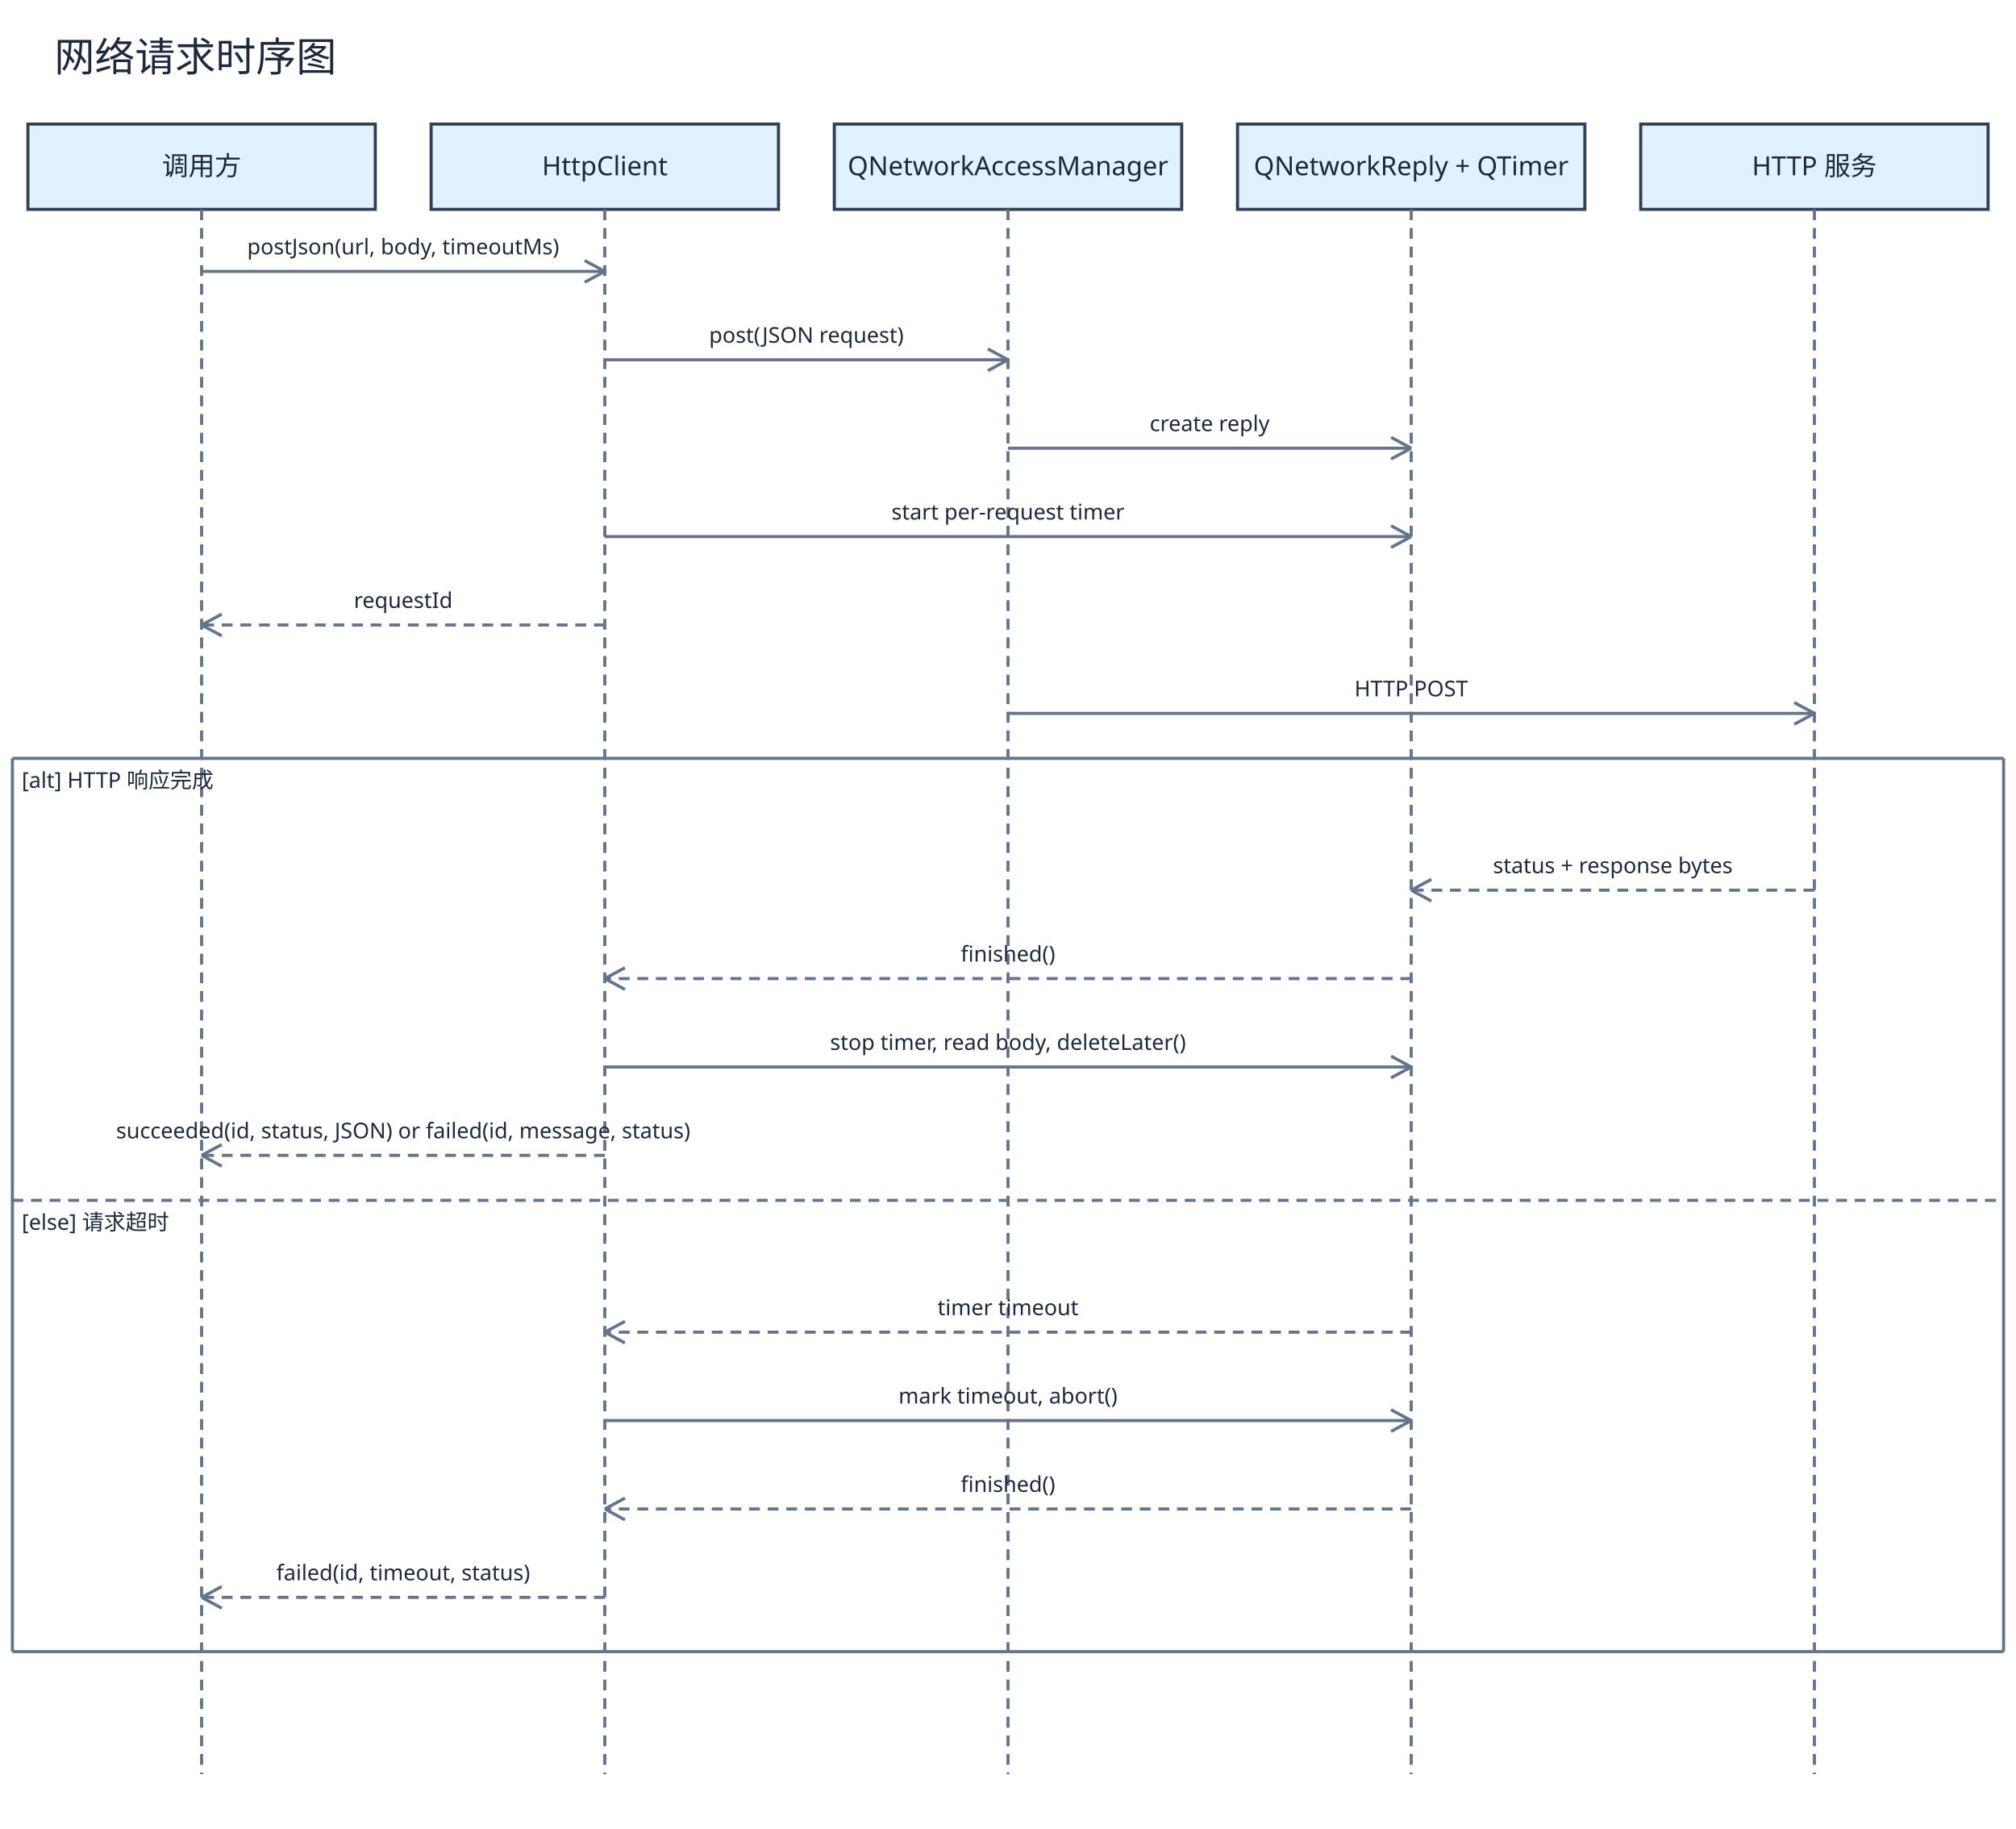
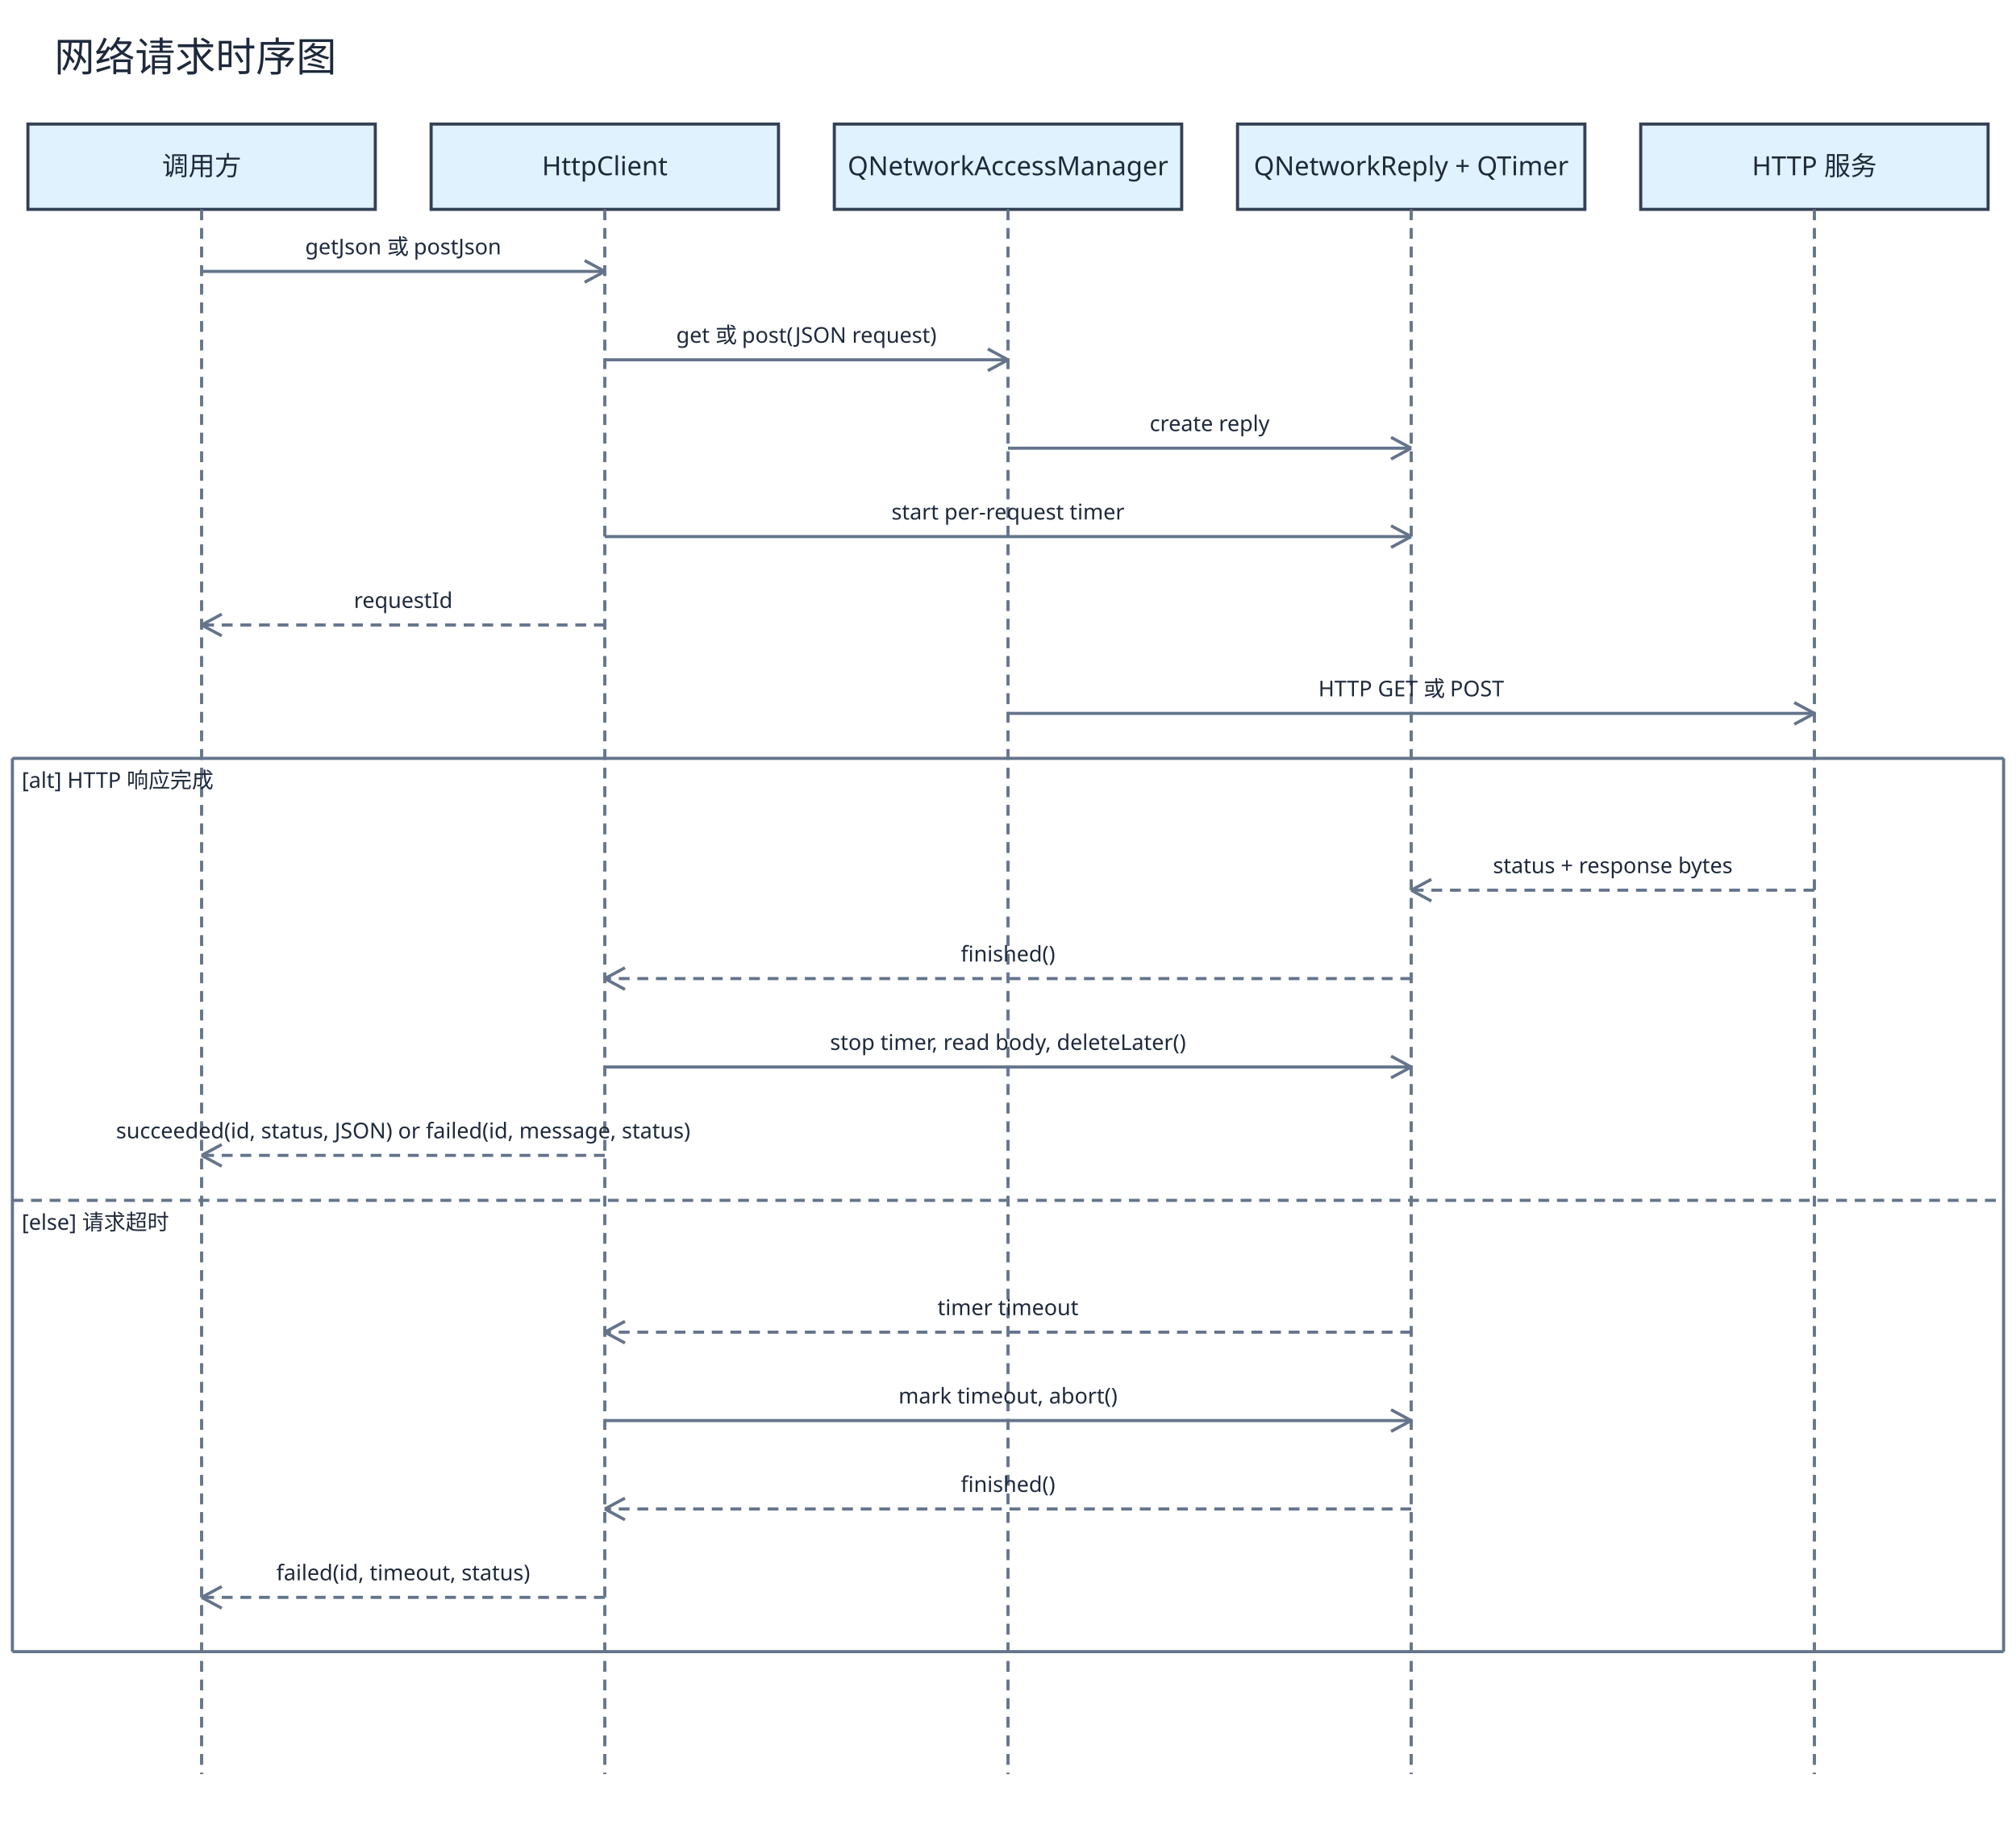
<svg xmlns="http://www.w3.org/2000/svg" width="1300" height="1179" viewBox="0 0 1300 1179">
  <text x="35" y="46" fill="#1e293b" font-family="Microsoft YaHei, sans-serif" font-size="26" text-anchor="start">网络请求时序图</text>
  <rect x="18.0" y="80" width="224" height="55" fill="#e0f2fe" stroke="#334155" stroke-width="2" />
  <text x="130.0" y="113" fill="#1e293b" font-family="Microsoft YaHei, sans-serif" font-size="17" text-anchor="middle">调用方</text>
  <line x1="130.0" y1="135" x2="130.0" y2="1144" stroke="#64748b" stroke-width="2" stroke-dasharray="7 5" />
  <rect x="278.0" y="80" width="224" height="55" fill="#e0f2fe" stroke="#334155" stroke-width="2" />
  <text x="390.0" y="113" fill="#1e293b" font-family="Microsoft YaHei, sans-serif" font-size="17" text-anchor="middle">HttpClient</text>
  <line x1="390.0" y1="135" x2="390.0" y2="1144" stroke="#64748b" stroke-width="2" stroke-dasharray="7 5" />
  <rect x="538.0" y="80" width="224" height="55" fill="#e0f2fe" stroke="#334155" stroke-width="2" />
  <text x="650.0" y="113" fill="#1e293b" font-family="Microsoft YaHei, sans-serif" font-size="17" text-anchor="middle">QNetworkAccessManager</text>
  <line x1="650.0" y1="135" x2="650.0" y2="1144" stroke="#64748b" stroke-width="2" stroke-dasharray="7 5" />
  <rect x="798.0" y="80" width="224" height="55" fill="#e0f2fe" stroke="#334155" stroke-width="2" />
  <text x="910.0" y="113" fill="#1e293b" font-family="Microsoft YaHei, sans-serif" font-size="17" text-anchor="middle">QNetworkReply + QTimer</text>
  <line x1="910.0" y1="135" x2="910.0" y2="1144" stroke="#64748b" stroke-width="2" stroke-dasharray="7 5" />
  <rect x="1058.0" y="80" width="224" height="55" fill="#e0f2fe" stroke="#334155" stroke-width="2" />
  <text x="1170.0" y="113" fill="#1e293b" font-family="Microsoft YaHei, sans-serif" font-size="17" text-anchor="middle">HTTP 服务</text>
  <line x1="1170.0" y1="135" x2="1170.0" y2="1144" stroke="#64748b" stroke-width="2" stroke-dasharray="7 5" />
  <line x1="130.0" y1="175" x2="390.0" y2="175" stroke="#64748b" stroke-width="2" />
  <line x1="390.0" y1="175" x2="377.0" y2="182.0" stroke="#64748b" stroke-width="2" />
  <line x1="390.0" y1="175" x2="377.0" y2="168.0" stroke="#64748b" stroke-width="2" />
-   <text x="260.0" y="164" fill="#1e293b" font-family="Microsoft YaHei, sans-serif" font-size="14" text-anchor="middle">postJson(url, body, timeoutMs)</text>
+   <text x="260.0" y="164" fill="#1e293b" font-family="Microsoft YaHei, sans-serif" font-size="14" text-anchor="middle">getJson 或 postJson</text>
  <line x1="390.0" y1="232" x2="650.0" y2="232" stroke="#64748b" stroke-width="2" />
  <line x1="650.0" y1="232" x2="637.0" y2="239.0" stroke="#64748b" stroke-width="2" />
  <line x1="650.0" y1="232" x2="637.0" y2="225.0" stroke="#64748b" stroke-width="2" />
-   <text x="520.0" y="221" fill="#1e293b" font-family="Microsoft YaHei, sans-serif" font-size="14" text-anchor="middle">post(JSON request)</text>
+   <text x="520.0" y="221" fill="#1e293b" font-family="Microsoft YaHei, sans-serif" font-size="14" text-anchor="middle">get 或 post(JSON request)</text>
  <line x1="650.0" y1="289" x2="910.0" y2="289" stroke="#64748b" stroke-width="2" />
  <line x1="910.0" y1="289" x2="897.0" y2="296.0" stroke="#64748b" stroke-width="2" />
  <line x1="910.0" y1="289" x2="897.0" y2="282.0" stroke="#64748b" stroke-width="2" />
  <text x="780.0" y="278" fill="#1e293b" font-family="Microsoft YaHei, sans-serif" font-size="14" text-anchor="middle">create reply</text>
  <line x1="390.0" y1="346" x2="910.0" y2="346" stroke="#64748b" stroke-width="2" />
  <line x1="910.0" y1="346" x2="897.0" y2="353.0" stroke="#64748b" stroke-width="2" />
  <line x1="910.0" y1="346" x2="897.0" y2="339.0" stroke="#64748b" stroke-width="2" />
  <text x="650.0" y="335" fill="#1e293b" font-family="Microsoft YaHei, sans-serif" font-size="14" text-anchor="middle">start per-request timer</text>
  <line x1="390.0" y1="403" x2="130.0" y2="403" stroke="#64748b" stroke-width="2" stroke-dasharray="7 5" />
  <line x1="130.0" y1="403" x2="143.0" y2="396.0" stroke="#64748b" stroke-width="2" />
  <line x1="130.0" y1="403" x2="143.0" y2="410.0" stroke="#64748b" stroke-width="2" />
  <text x="260.0" y="392" fill="#1e293b" font-family="Microsoft YaHei, sans-serif" font-size="14" text-anchor="middle">requestId</text>
  <line x1="650.0" y1="460" x2="1170.0" y2="460" stroke="#64748b" stroke-width="2" />
  <line x1="1170.0" y1="460" x2="1157.0" y2="467.0" stroke="#64748b" stroke-width="2" />
  <line x1="1170.0" y1="460" x2="1157.0" y2="453.0" stroke="#64748b" stroke-width="2" />
-   <text x="910.0" y="449" fill="#1e293b" font-family="Microsoft YaHei, sans-serif" font-size="14" text-anchor="middle">HTTP POST</text>
+   <text x="910.0" y="449" fill="#1e293b" font-family="Microsoft YaHei, sans-serif" font-size="14" text-anchor="middle">HTTP GET 或 POST</text>
  <text x="14" y="508" fill="#1e293b" font-family="Microsoft YaHei, sans-serif" font-size="14" text-anchor="start">[alt] HTTP 响应完成</text>
  <line x1="8" y1="489" x2="1292" y2="489" stroke="#64748b" stroke-width="2" />
  <line x1="1170.0" y1="574" x2="910.0" y2="574" stroke="#64748b" stroke-width="2" stroke-dasharray="7 5" />
  <line x1="910.0" y1="574" x2="923.0" y2="567.0" stroke="#64748b" stroke-width="2" />
  <line x1="910.0" y1="574" x2="923.0" y2="581.0" stroke="#64748b" stroke-width="2" />
  <text x="1040.0" y="563" fill="#1e293b" font-family="Microsoft YaHei, sans-serif" font-size="14" text-anchor="middle">status + response bytes</text>
  <line x1="910.0" y1="631" x2="390.0" y2="631" stroke="#64748b" stroke-width="2" stroke-dasharray="7 5" />
  <line x1="390.0" y1="631" x2="403.0" y2="624.0" stroke="#64748b" stroke-width="2" />
  <line x1="390.0" y1="631" x2="403.0" y2="638.0" stroke="#64748b" stroke-width="2" />
  <text x="650.0" y="620" fill="#1e293b" font-family="Microsoft YaHei, sans-serif" font-size="14" text-anchor="middle">finished()</text>
  <line x1="390.0" y1="688" x2="910.0" y2="688" stroke="#64748b" stroke-width="2" />
  <line x1="910.0" y1="688" x2="897.0" y2="695.0" stroke="#64748b" stroke-width="2" />
  <line x1="910.0" y1="688" x2="897.0" y2="681.0" stroke="#64748b" stroke-width="2" />
  <text x="650.0" y="677" fill="#1e293b" font-family="Microsoft YaHei, sans-serif" font-size="14" text-anchor="middle">stop timer, read body, deleteLater()</text>
  <line x1="390.0" y1="745" x2="130.0" y2="745" stroke="#64748b" stroke-width="2" stroke-dasharray="7 5" />
  <line x1="130.0" y1="745" x2="143.0" y2="738.0" stroke="#64748b" stroke-width="2" />
  <line x1="130.0" y1="745" x2="143.0" y2="752.0" stroke="#64748b" stroke-width="2" />
  <text x="260.0" y="734" fill="#1e293b" font-family="Microsoft YaHei, sans-serif" font-size="14" text-anchor="middle">succeeded(id, status, JSON) or failed(id, message, status)</text>
  <line x1="8" y1="774" x2="1292" y2="774" stroke="#64748b" stroke-width="2" stroke-dasharray="7 5" />
  <text x="14" y="793" fill="#1e293b" font-family="Microsoft YaHei, sans-serif" font-size="14" text-anchor="start">[else] 请求超时</text>
  <line x1="910.0" y1="859" x2="390.0" y2="859" stroke="#64748b" stroke-width="2" stroke-dasharray="7 5" />
  <line x1="390.0" y1="859" x2="403.0" y2="852.0" stroke="#64748b" stroke-width="2" />
  <line x1="390.0" y1="859" x2="403.0" y2="866.0" stroke="#64748b" stroke-width="2" />
  <text x="650.0" y="848" fill="#1e293b" font-family="Microsoft YaHei, sans-serif" font-size="14" text-anchor="middle">timer timeout</text>
  <line x1="390.0" y1="916" x2="910.0" y2="916" stroke="#64748b" stroke-width="2" />
  <line x1="910.0" y1="916" x2="897.0" y2="923.0" stroke="#64748b" stroke-width="2" />
  <line x1="910.0" y1="916" x2="897.0" y2="909.0" stroke="#64748b" stroke-width="2" />
  <text x="650.0" y="905" fill="#1e293b" font-family="Microsoft YaHei, sans-serif" font-size="14" text-anchor="middle">mark timeout, abort()</text>
  <line x1="910.0" y1="973" x2="390.0" y2="973" stroke="#64748b" stroke-width="2" stroke-dasharray="7 5" />
  <line x1="390.0" y1="973" x2="403.0" y2="966.0" stroke="#64748b" stroke-width="2" />
  <line x1="390.0" y1="973" x2="403.0" y2="980.0" stroke="#64748b" stroke-width="2" />
  <text x="650.0" y="962" fill="#1e293b" font-family="Microsoft YaHei, sans-serif" font-size="14" text-anchor="middle">finished()</text>
  <line x1="390.0" y1="1030" x2="130.0" y2="1030" stroke="#64748b" stroke-width="2" stroke-dasharray="7 5" />
  <line x1="130.0" y1="1030" x2="143.0" y2="1023.0" stroke="#64748b" stroke-width="2" />
  <line x1="130.0" y1="1030" x2="143.0" y2="1037.0" stroke="#64748b" stroke-width="2" />
  <text x="260.0" y="1019" fill="#1e293b" font-family="Microsoft YaHei, sans-serif" font-size="14" text-anchor="middle">failed(id, timeout, status)</text>
  <line x1="8" y1="489" x2="8" y2="1065" stroke="#64748b" stroke-width="2" />
  <line x1="1292" y1="489" x2="1292" y2="1065" stroke="#64748b" stroke-width="2" />
  <line x1="8" y1="1065" x2="1292" y2="1065" stroke="#64748b" stroke-width="2" />
</svg>
